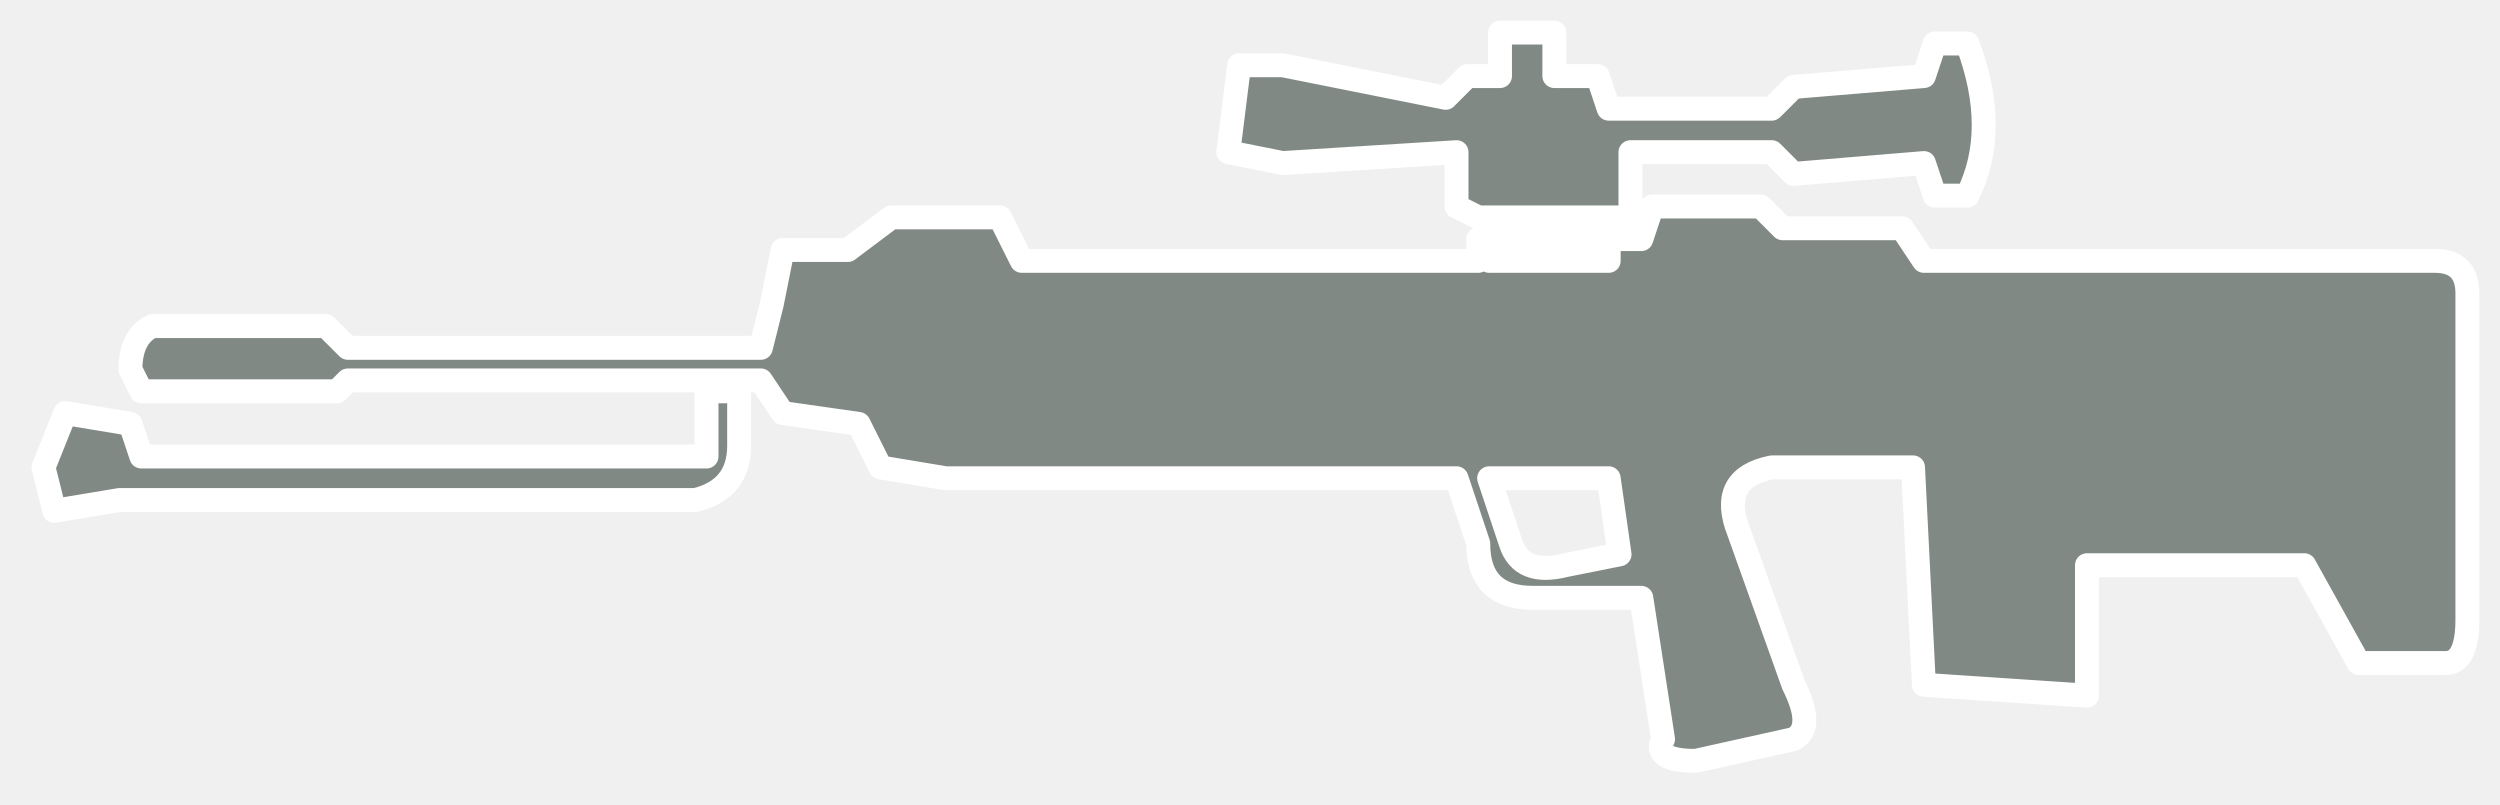
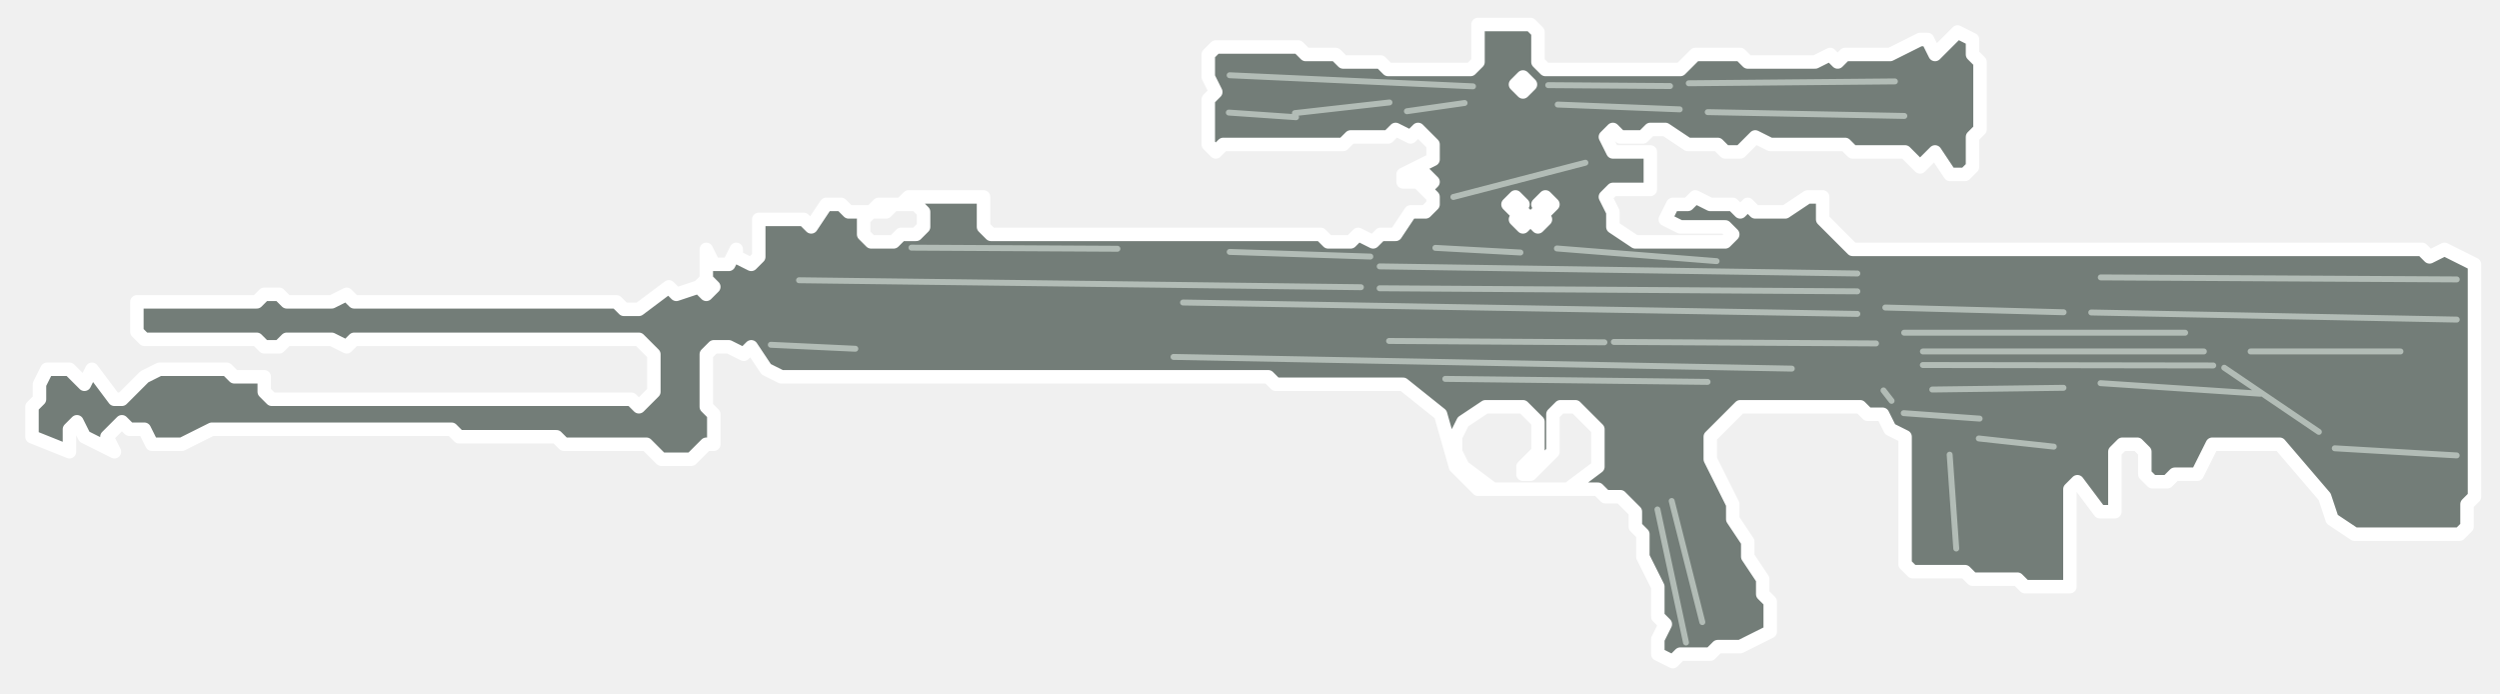
- <svg xmlns="http://www.w3.org/2000/svg" width="232" height="74.643" viewBox="0 0 230 74">
-   <g transform="translate(230 0) scale(-1 1)">
-     <g>
-       <path fill="#65706b" stroke="#ffffff" stroke-width="2.2" stroke-linejoin="round" paint-order="fill stroke" fill-rule="evenodd" d="M3 27 Q3 24 6 24 L53 24 L55 21 L66 21 L68 19 L78 19 L79 22 L94 22 L94 24 L136 24 L138 20 L148 20 L152 23 L158 23 L159 28 L160 32 L198 32 L200 30 L216 30 Q218 31 218 34 L217 36 L199 36 L198 35 L160 35 L158 38 L151 39 L149 43 L143 44 L96 44 L94 50 Q94 55 89 55 L79 55 L77 68 Q78 70 74 70 L65 68 Q63 67 65 63 L70 49 Q72 44 67 43 L54 43 L53 63 L38 64 L38 52 L18 52 L13 61 L5 61 Q3 61 3 57 ZM49 4 L52 4 L53 7 L65 8 L67 10 L82 10 L83 7 L87 7 L87 3 L92 3 L92 7 L95 7 L97 9 L112 6 L116 6 L117 14 L112 15 L96 14 L96 19 L94 20 L80 20 L80 14 L67 14 L65 16 L53 15 L52 18 L49 18 Q46 12 49 4 Z M82 20 L93 20 L93 24 L82 24 ZM162 36 L165 36 L165 42 L217 42 L218 39 L224 38 L226 43 L225 47 L219 46 L166 46 Q162 45 162 41ZM82 44 L93 44 L91 50 Q90 53 86 52 L81 51 Z" fill-opacity="0.8" />
-     </g>
+ <svg xmlns="http://www.w3.org/2000/svg" width="1160" height="321.840" viewBox="-1.27 -1.27 333.54 92.54">
+   <g transform="translate(331 0) scale(-1 1)">
+     <path id="measured-boundary" fill="#65706b" fill-opacity="0.9" fill-rule="evenodd" stroke="#fff" stroke-width="1.797" stroke-linejoin="round" d="M2,34L2,65L3,66L3,69L4,70L18,70L21,68L22,65L28,58L37,58L39,62L42,62L43,63L45,63L46,62L46,59L47,58L49,58L50,59L50,67L52,67L55,63L56,64L56,77L62,77L63,76L69,76L70,75L77,75L78,74L78,57L80,56L81,54L83,54L84,53L100,53L104,57L104,60L101,66L101,68L99,71L99,73L97,76L97,78L96,79L96,83L100,85L103,85L104,86L108,86L109,87L111,86L111,84L110,82L111,81L111,77L113,73L113,70L114,69L114,67L116,65L118,65L119,64L135,64L138,61L140,54L145,50L162,50L163,49L228,49L230,48L232,45L233,46L235,45L237,45L238,46L238,53L237,54L237,58L238,58L240,60L244,60L246,58L257,58L258,57L271,57L272,56L304,56L308,58L312,58L313,56L315,56L316,55L318,57L317,59L321,57L322,55L323,56L323,59L328,57L328,53L327,52L327,50L326,48L323,48L321,50L320,48L317,52L316,52L313,49L311,48L302,48L301,49L297,49L297,51L296,52L248,52L247,53L245,51L245,46L247,44L285,44L286,45L288,44L294,44L295,45L297,45L298,44L313,44L314,43L314,39L298,39L297,38L295,38L294,39L288,39L286,38L285,39L250,39L249,40L247,40L243,37L242,38L239,37L238,36L238,32L237,34L235,34L234,32L234,33L232,34L231,33L231,28L225,28L224,29L222,26L220,26L219,27L216,27L215,26L212,26L211,25L201,25L201,29L200,30L156,30L155,31L152,31L151,30L149,31L148,30L146,30L144,27L142,27L141,26L141,25L143,23L145,23L145,22L141,20L141,18L143,16L144,17L146,16L147,17L152,17L153,18L169,18L170,19L171,18L171,12L170,11L171,9L171,6L170,5L159,5L158,6L154,6L153,7L148,7L147,8L136,8L135,7L135,2L128,2L127,3L127,7L126,8L108,8L106,6L100,6L99,7L90,7L88,6L87,7L86,6L80,6L76,4L75,4L74,6L71,3L69,4L69,6L68,7L68,16L69,17L69,21L70,22L72,22L74,19L76,21L78,19L85,19L86,18L96,18L98,17L100,19L102,19L103,18L107,18L110,16L112,16L113,17L116,17L117,16L118,17L117,19L112,19L112,24L117,24L118,25L117,27L117,29L114,31L102,31L101,30L102,29L108,29L110,28L109,26L107,26L106,25L104,26L101,26L100,27L99,26L98,27L94,27L91,25L89,25L89,28L85,32L9,32L8,33L6,32Z M119,56L122,53L124,53L125,54L125,59L128,62L129,62L129,61L127,59L127,55L129,53L134,53L137,55L138,57L138,59L137,61L133,64L123,64L119,61Z M237,37L238,36L239,37L238,38Z M128,28L129,27L130,28L129,29Z M126,28L127,27L128,28L127,29Z M209,27L210,26L213,26L214,27L216,27L217,28L217,30L216,31L213,31L212,30L210,30L209,29Z M129,26L130,25L131,26L130,27Z M125,26L126,25L127,26L126,27Z M141,23L142,22L143,23L142,24Z M128,10L129,9L130,10L129,11Z" />
+     <path fill="none" stroke="#cdd8d0" stroke-opacity="0.7" stroke-width="0.791" stroke-linecap="round" d="M84.37 40.61L174.37 39.09 M93.12 47.91L175.64 46.35 M225.62 36.12L150.63 37.05 M84.37 35.22L148.12 34.27 M148.13 37.19L84.37 37.60 M53.15 40.42L4.37 41.37 M4.37 36.01L51.88 35.74 M36.87 47.49L75.63 47.43 M75.62 45.62L38.12 45.62 M40.62 43.12L78.12 43.12 M139.37 49.28L104.36 49.68 M116.87 44.35L81.88 44.55 M168.15 8.77L135.67 10.25 M146.87 44.22L118.13 44.40 M106.87 9.84L79.36 9.59 M210.62 31.77L183.13 31.92 M78.10 14.20L104.34 13.69 M80.64 39.76L56.84 40.39 M124.47 31.88L103.16 33.57 M51.91 49.85L30.58 51.26 M31.88 45.62L11.88 45.62 M168.14 32.34L149.37 32.96 M120.67 20.44L138.29 25.01 M107.24 84.45L111.05 66.70 M74.37 50.70L56.86 50.47 M109.15 65.57L105.06 81.73 M4.38 59.49L20.65 58.54 M108.08 13.32L124.36 12.68 M125.63 10.09L109.37 10.21 M22.77 56.35L35.40 47.79 M146.82 12.40L159.44 13.82 M72.05 59.39L71.17 71.91 M140.69 31.80L129.34 32.42 M218.11 45.26L229.39 44.73 M68.05 54.58L78.18 53.85 M68.16 57.23L58.15 58.32 M159.29 14.37L168.26 13.75 M136.79 12.47L144.49 13.57 M80.88 50.82L79.80 52.21" />
  </g>
</svg>
